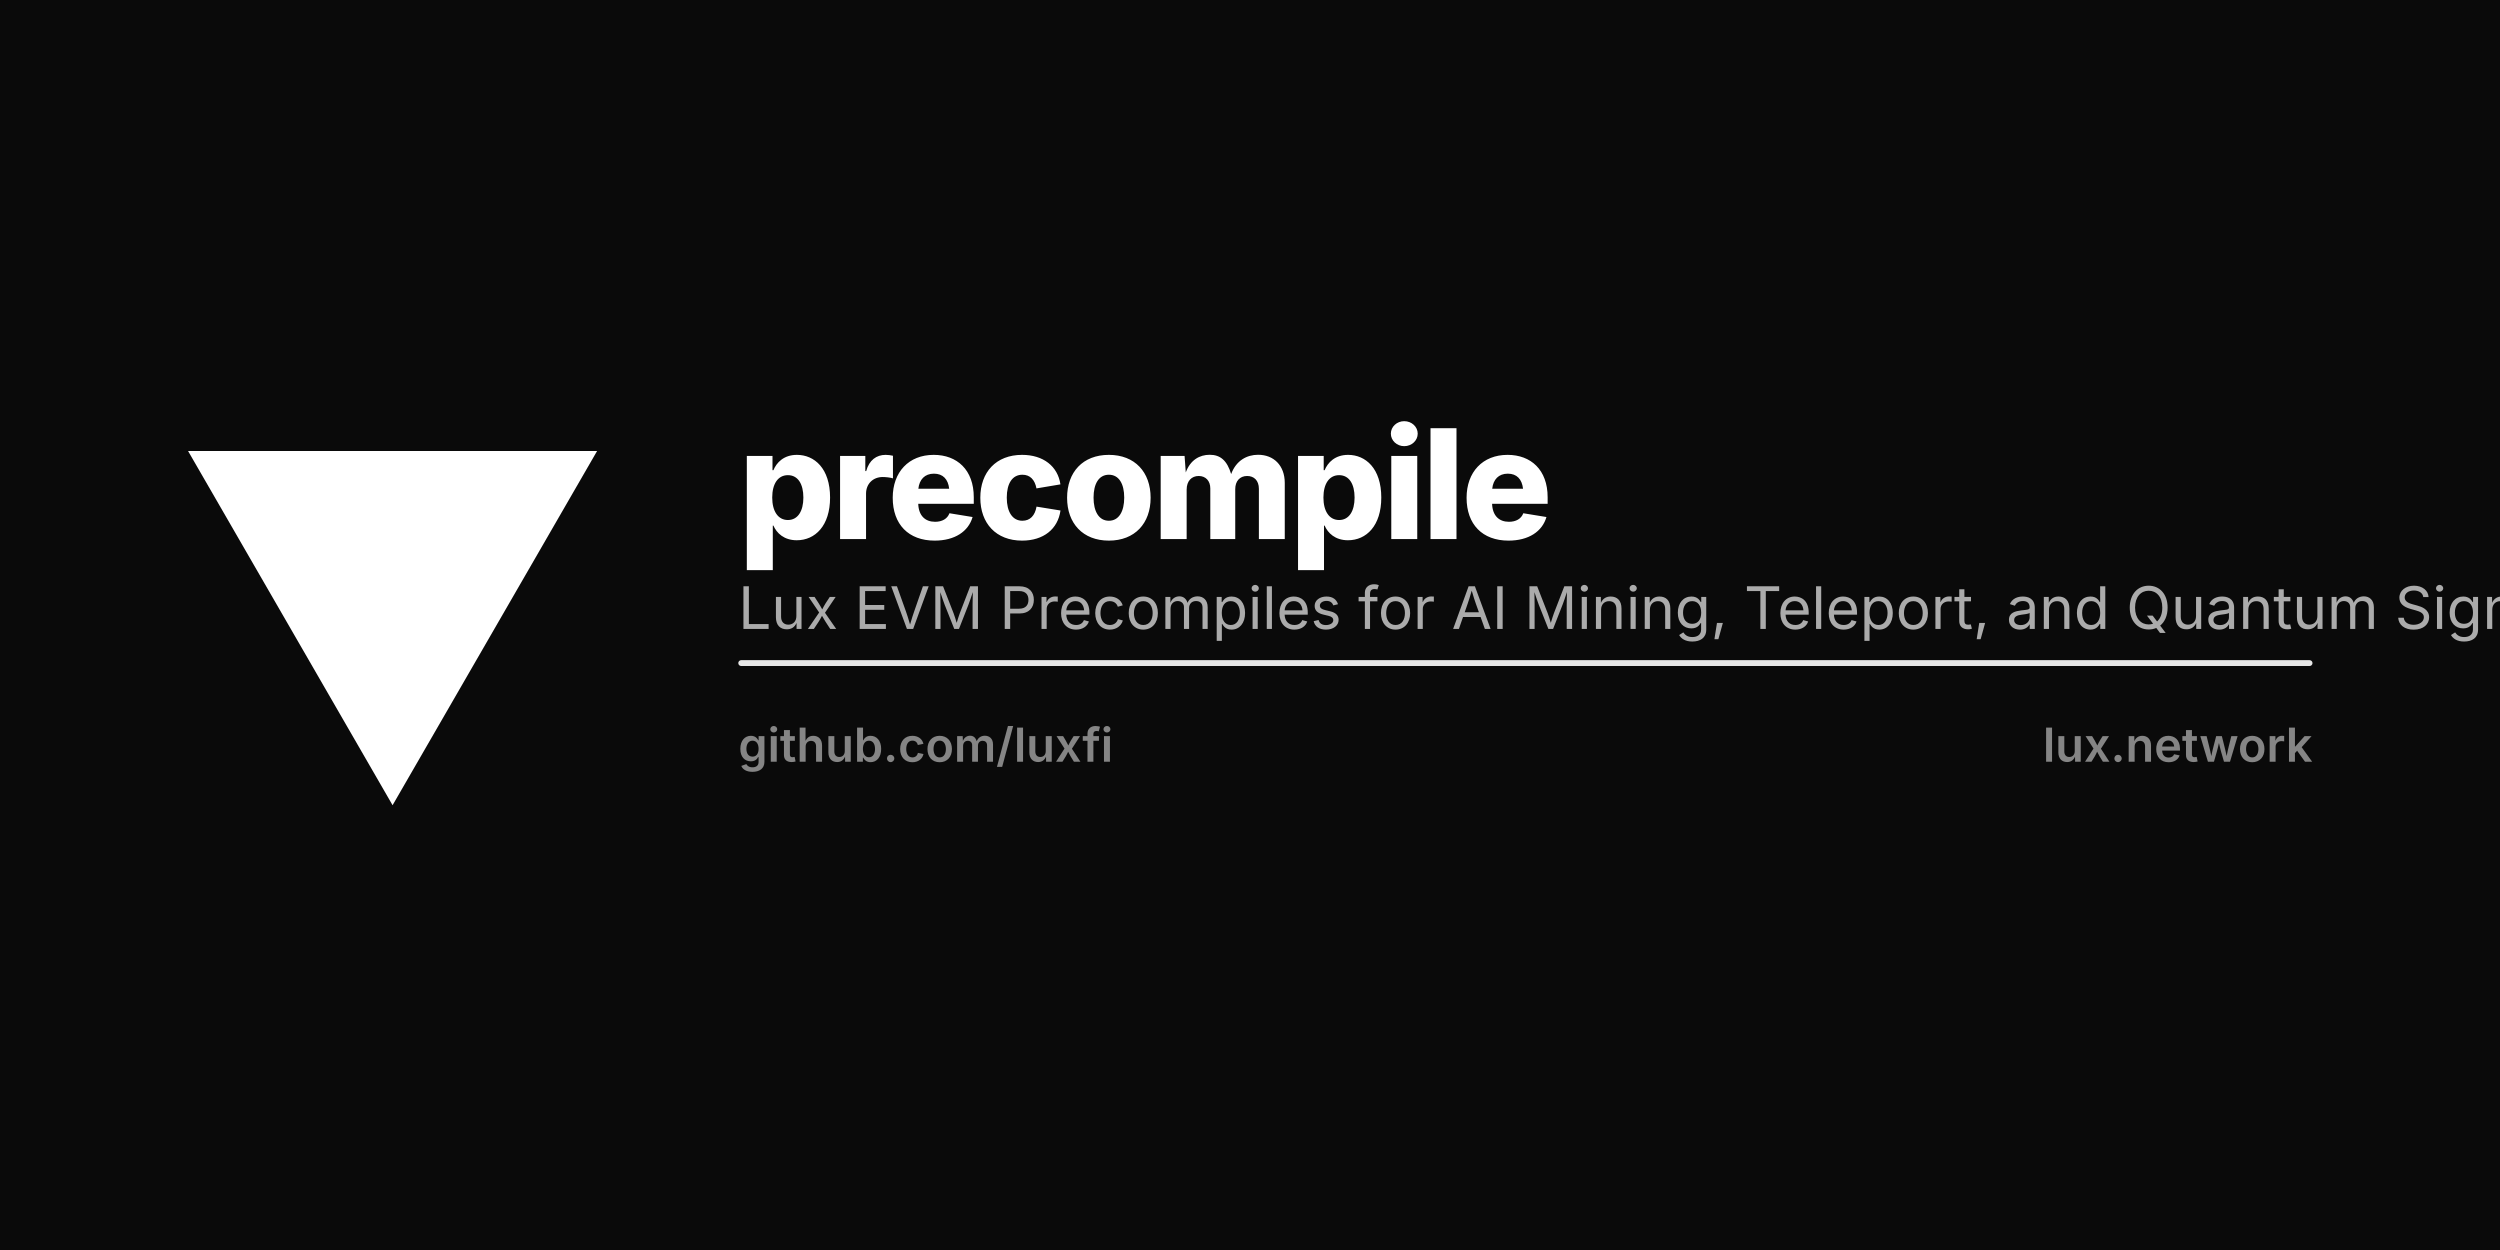
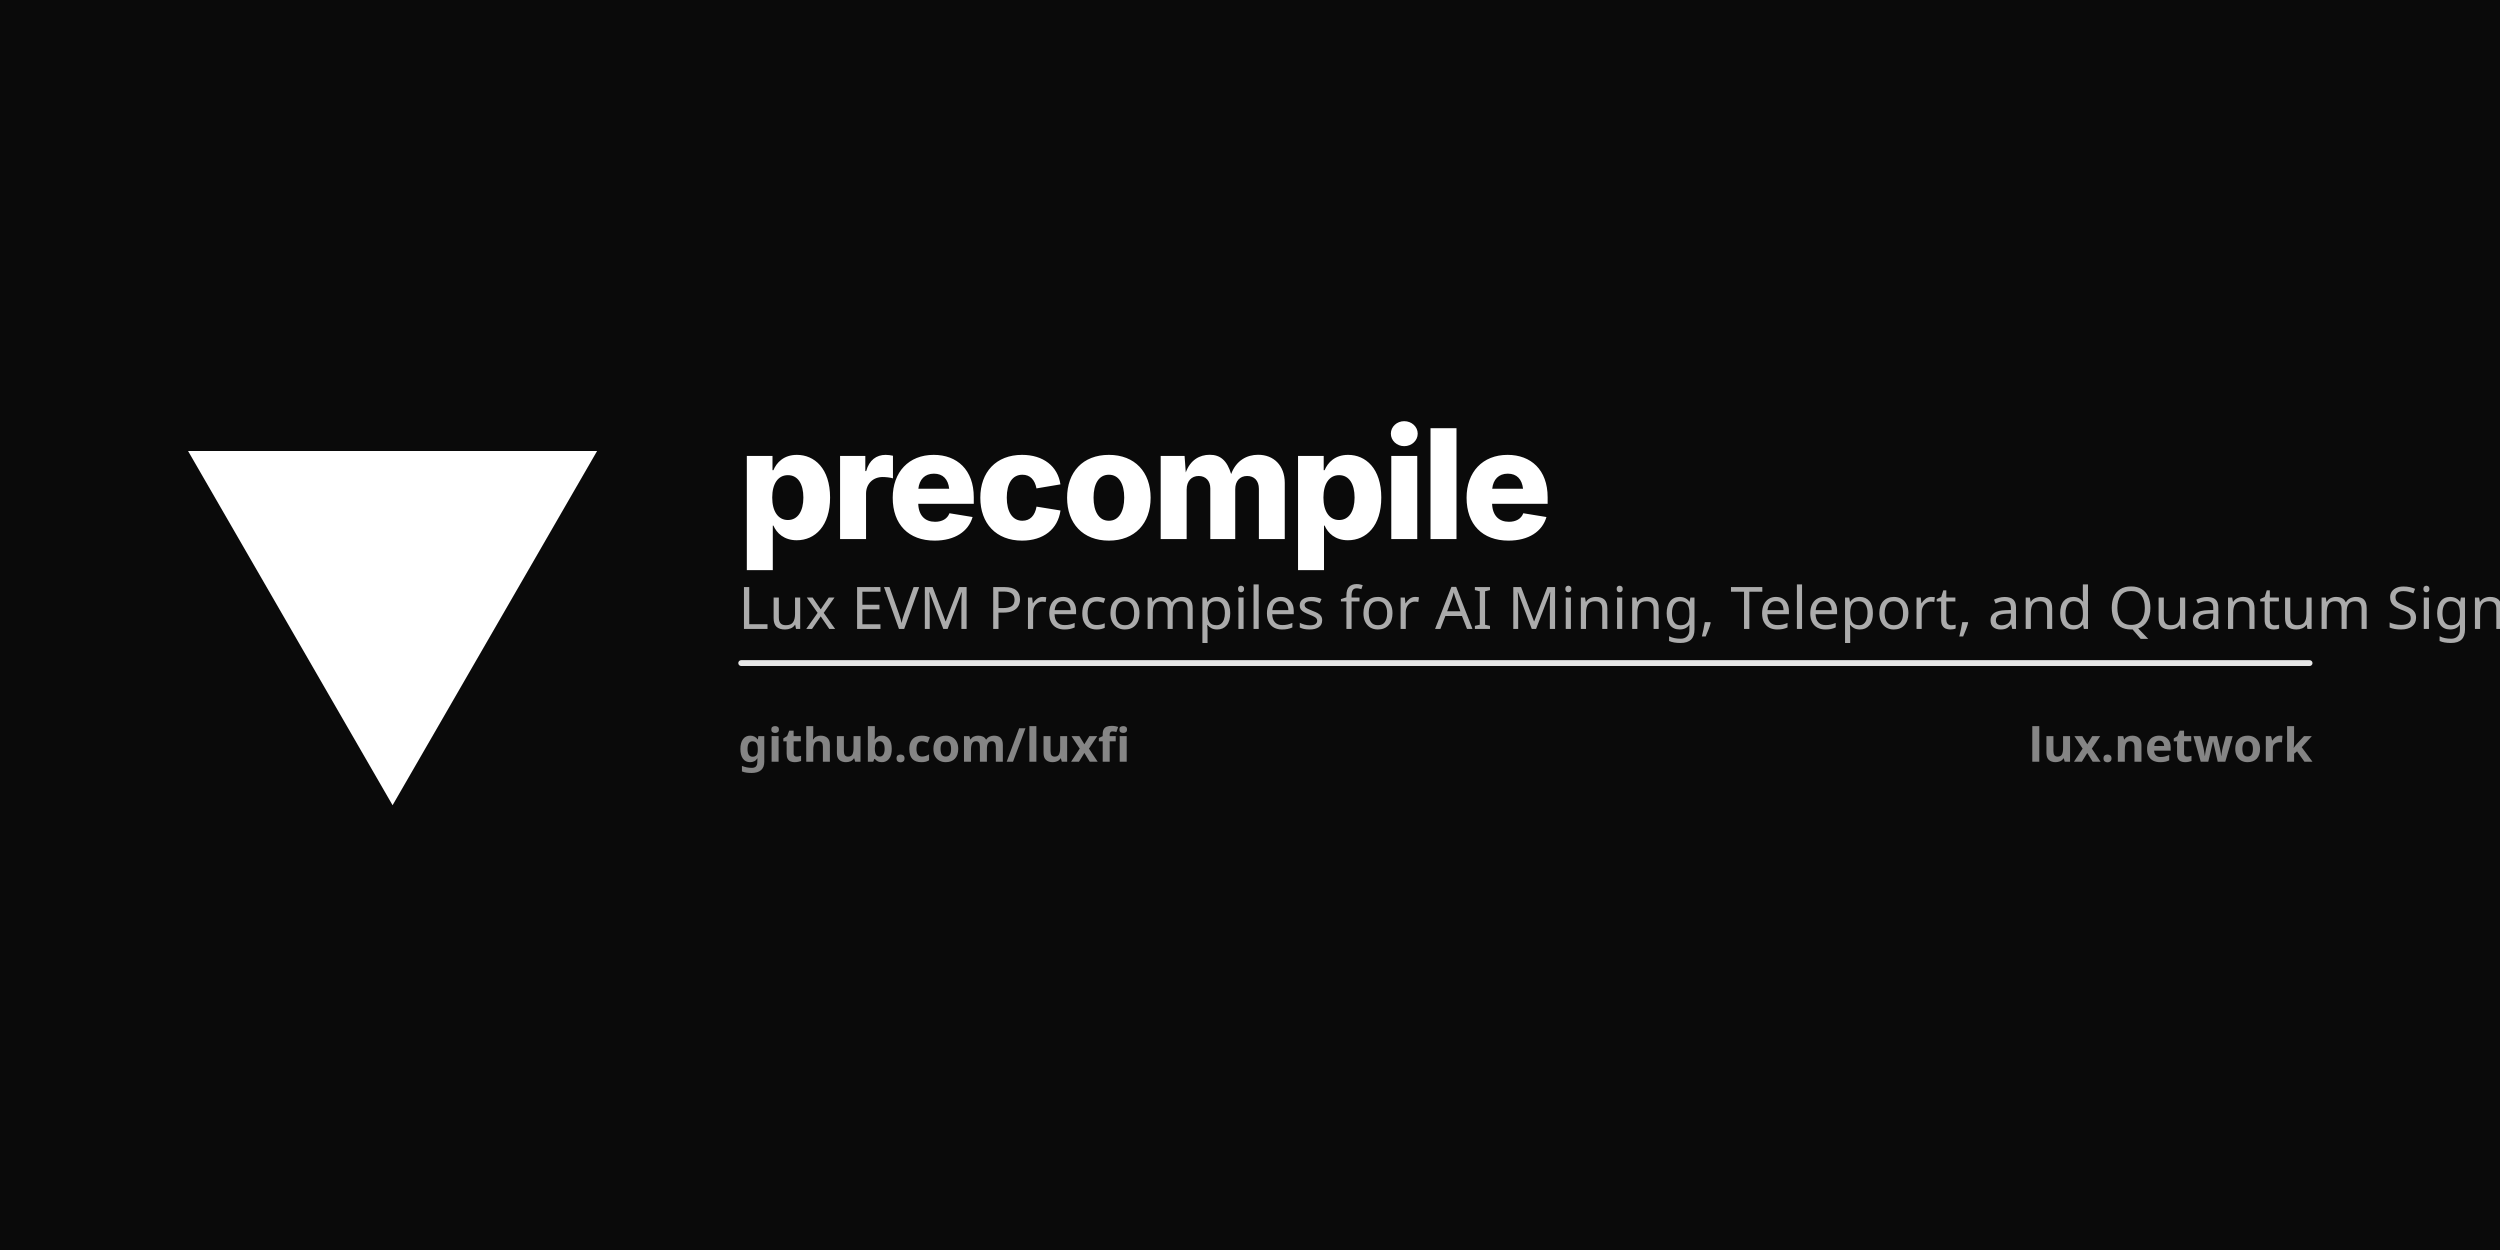
<svg xmlns="http://www.w3.org/2000/svg" width="1280" height="640" viewBox="0 0 1280 640" role="img" aria-label="precompile">
  <rect width="1280" height="640" fill="#0A0A0A" />
  <svg x="96" y="215" width="210" height="210" viewBox="17 26 66 66">
    <path d="M50 88 L17.09 31 L82.91 31 Z" fill="#fff" />
  </svg>
-   <text x="378" y="276" font-family="Inter,system-ui,-apple-system,sans-serif" font-size="78" font-weight="800" letter-spacing="-2" fill="#ffffff">precompile</text>
-   <text x="378" y="322" font-family="Inter,system-ui,sans-serif" font-size="30" fill="#ffffff" opacity=".66">Lux EVM Precompiles for AI Mining, Teleport, and Quantum Signatures</text>
+   <text x="378" y="276" font-family="Zen,system-ui,-apple-system,sans-serif" font-size="78" font-weight="800" letter-spacing="-2" fill="#ffffff">precompile</text>
+   <text x="378" y="322" font-family="Zen,system-ui,sans-serif" font-size="30" fill="#ffffff" opacity=".66">Lux EVM Precompiles for AI Mining, Teleport, and Quantum Signatures</text>
  <rect x="378" y="338" width="806" height="3" rx="1.5" fill="#ffffff" opacity=".9" />
-   <text x="378" y="390" font-family="Inter,system-ui,sans-serif" font-size="24" font-weight="600" fill="#ffffff" opacity=".5">github.com/luxfi</text>
-   <text x="1184" y="390" text-anchor="end" font-family="Inter,system-ui,sans-serif" font-size="24" font-weight="600" fill="#ffffff" opacity=".5">lux.network</text>
+   <text x="378" y="390" font-family="Zen,system-ui,sans-serif" font-size="24" font-weight="600" fill="#ffffff" opacity=".5">github.com/luxfi</text>
+   <text x="1184" y="390" text-anchor="end" font-family="Zen,system-ui,sans-serif" font-size="24" font-weight="600" fill="#ffffff" opacity=".5">lux.network</text>
</svg>
